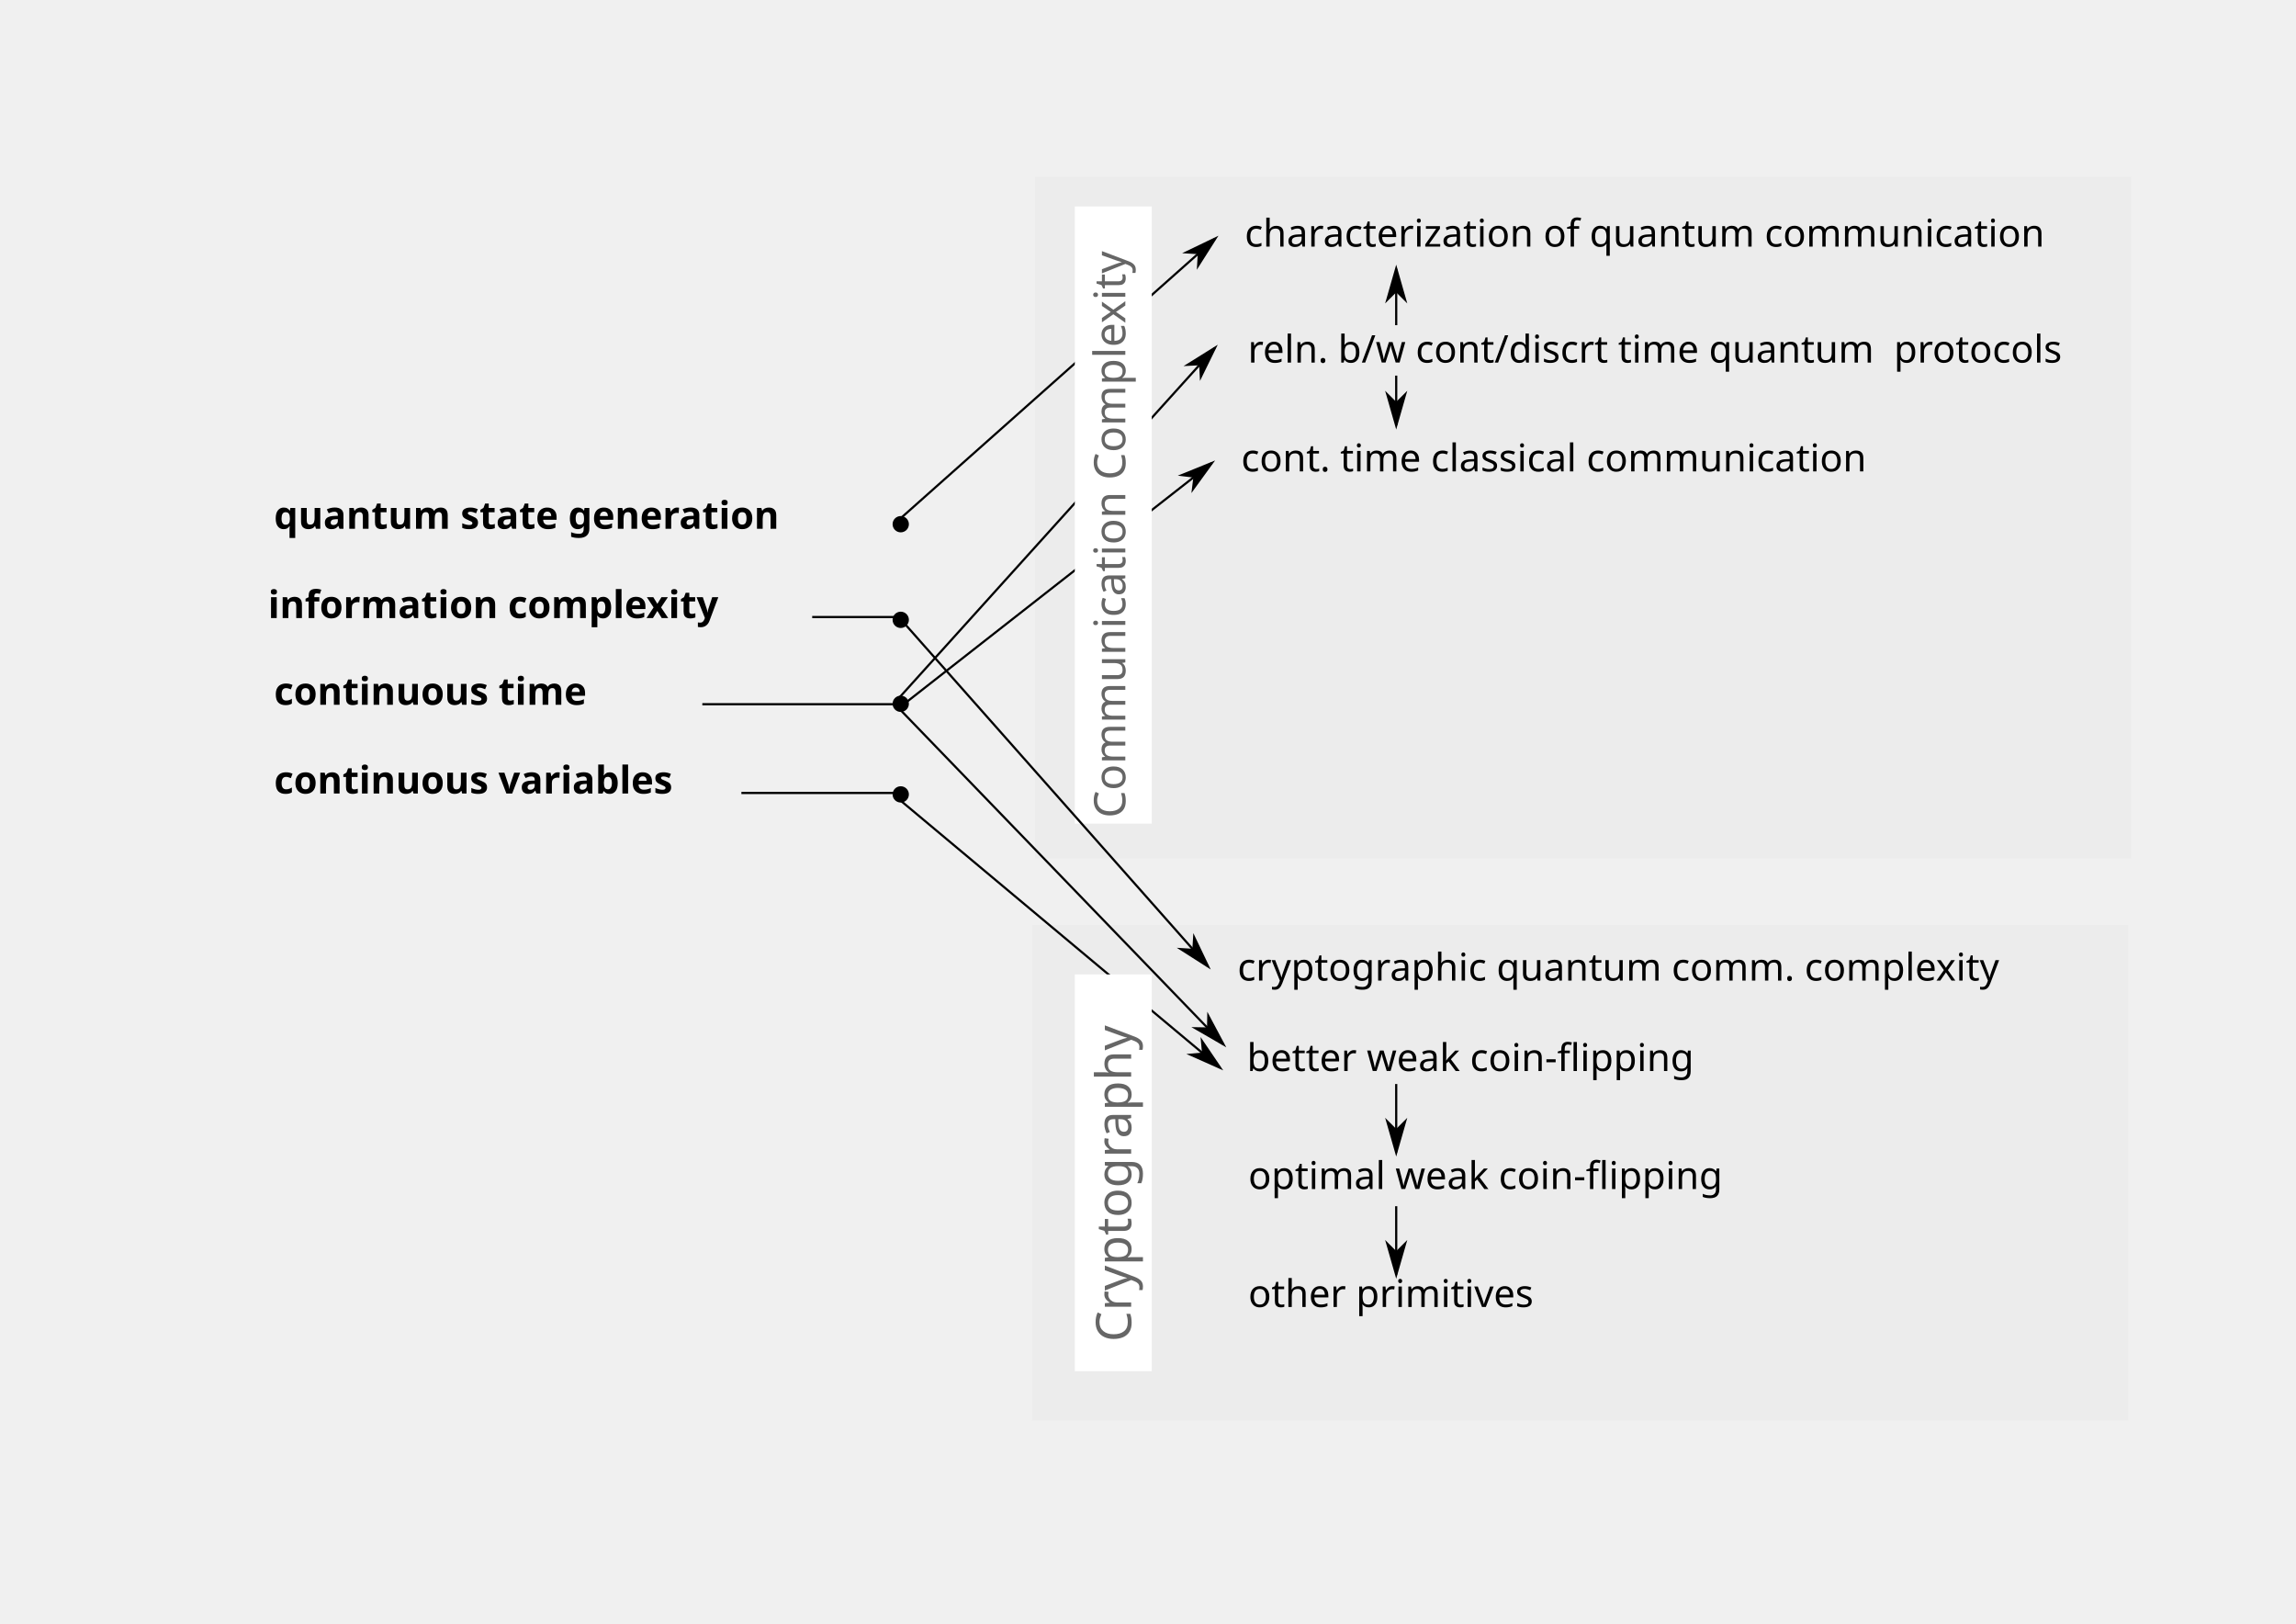
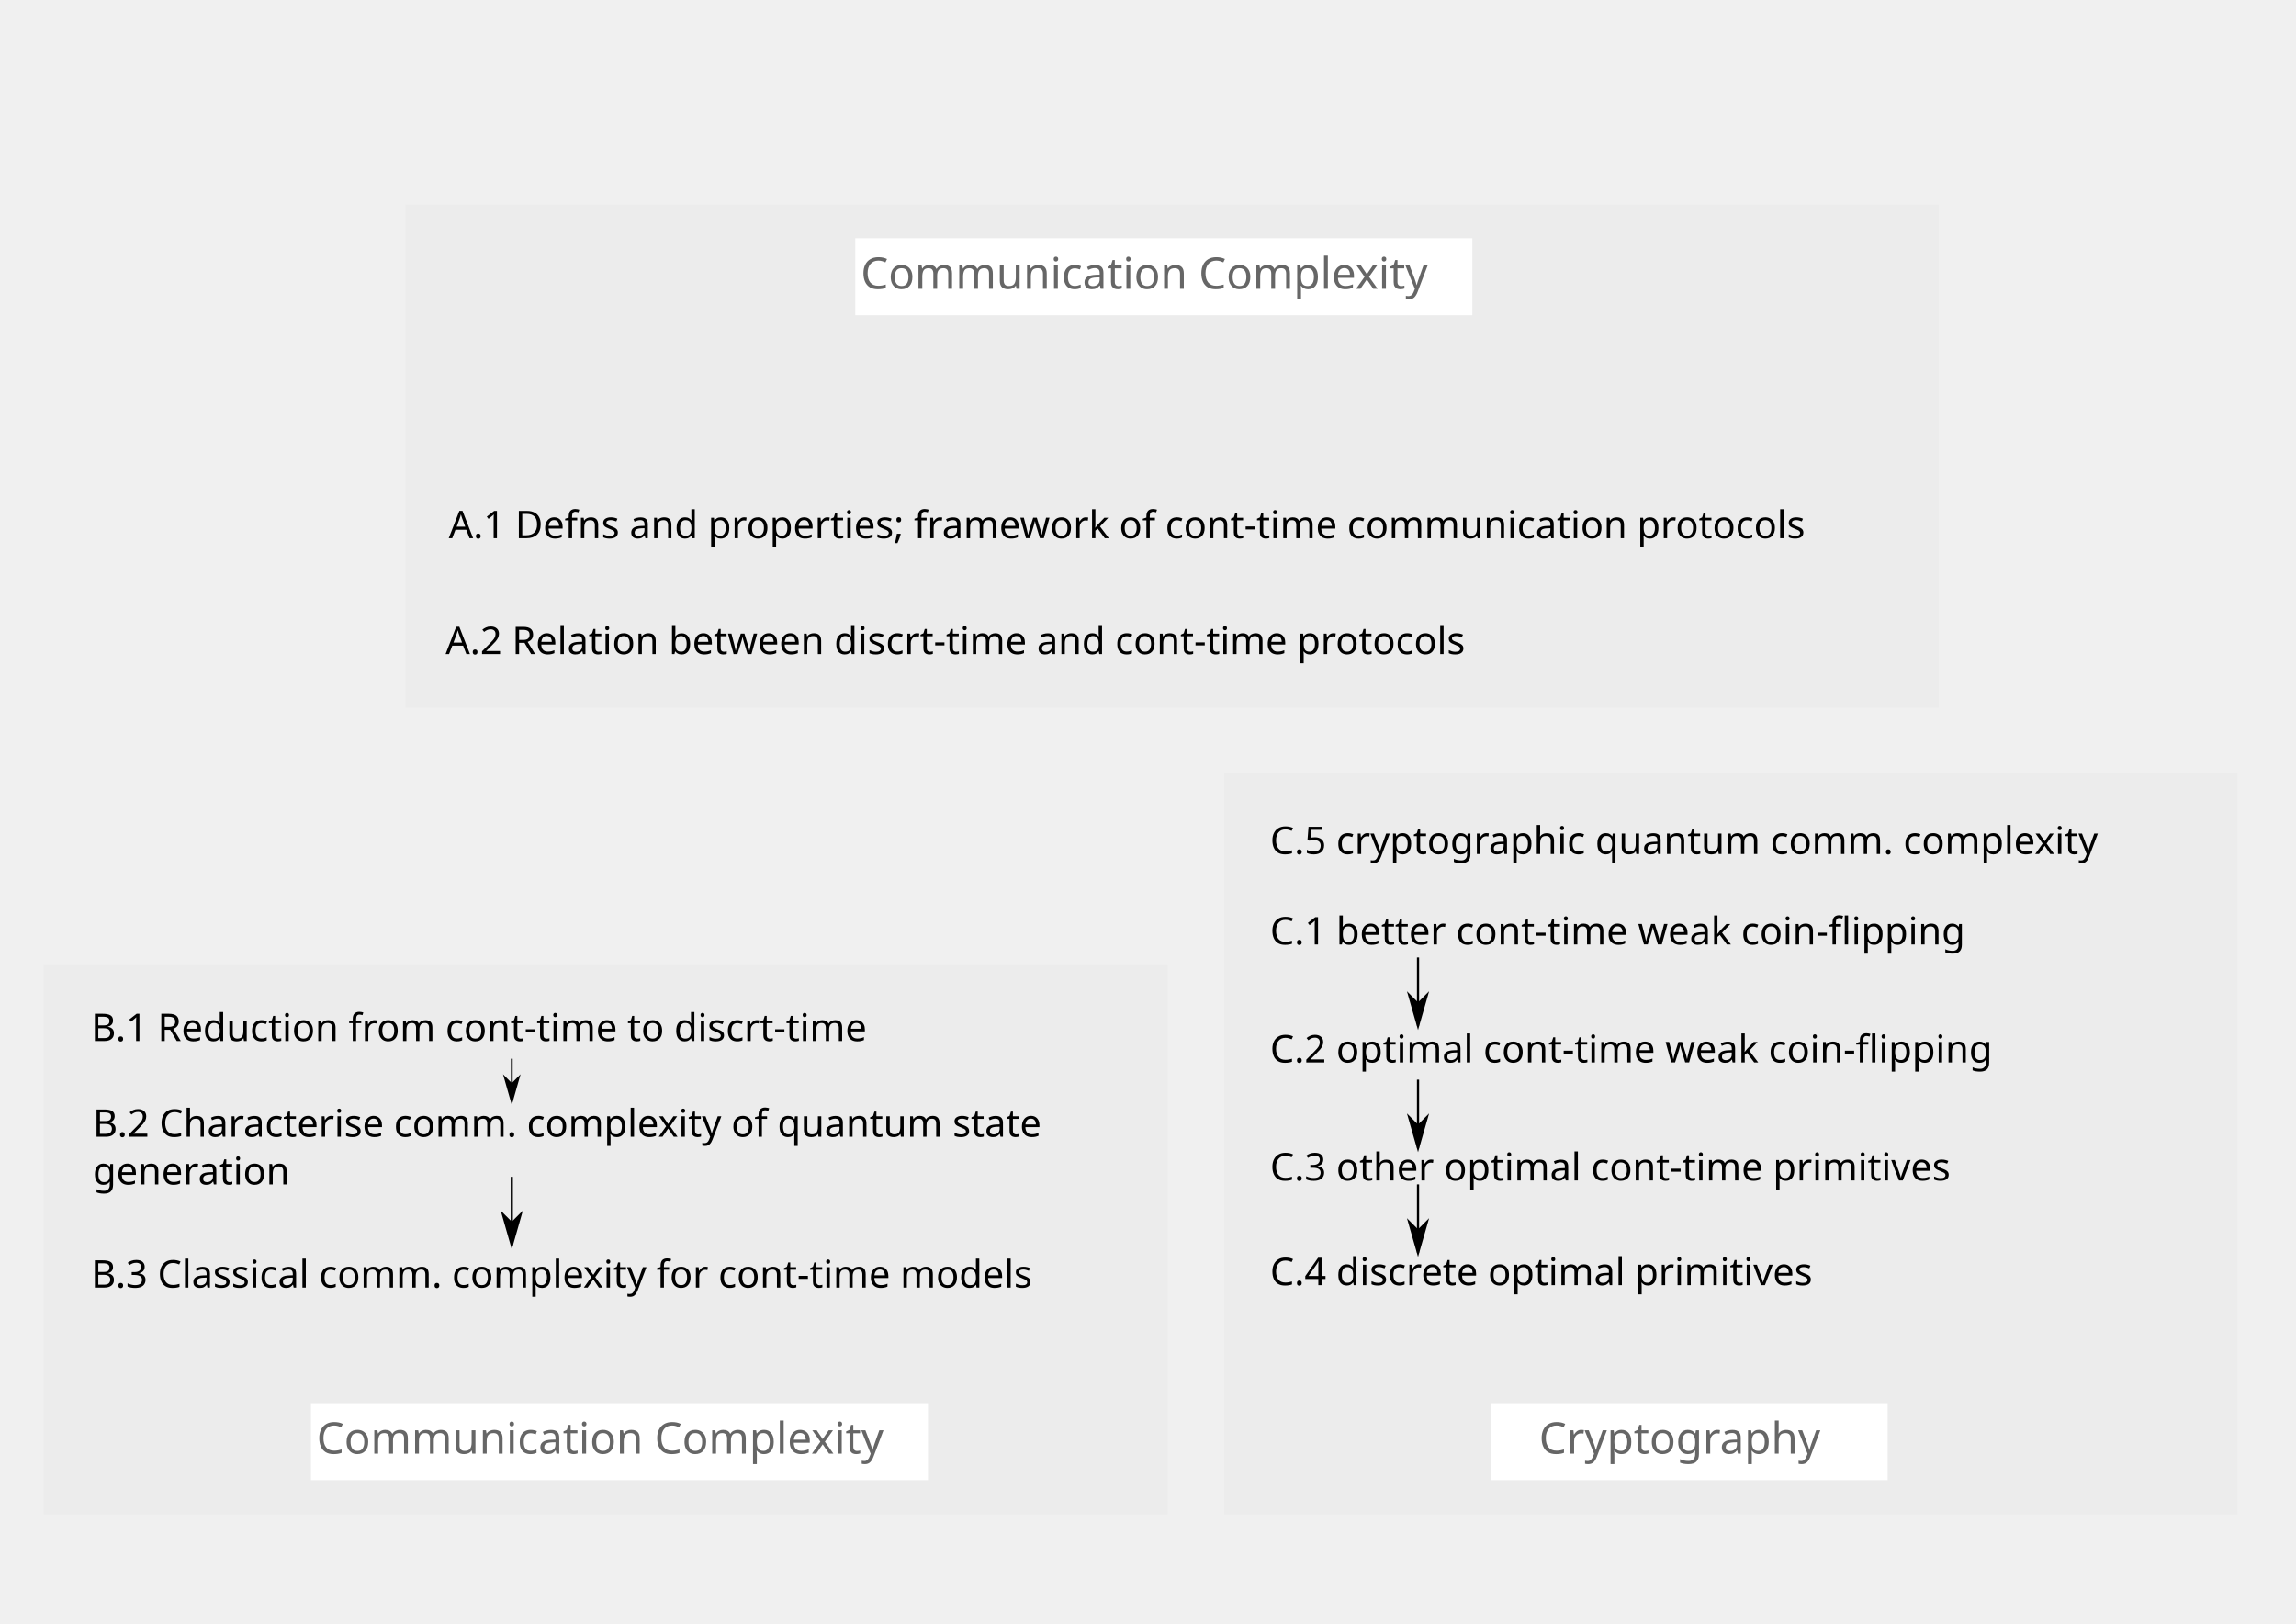
<svg xmlns="http://www.w3.org/2000/svg" width="297mm" height="210mm" viewBox="0 0 1052.362 744.094" id="svg2" version="1.1">
  <defs id="defs4">
    <marker style="overflow:visible" id="marker4298" refX="0" refY="0" orient="auto">
      <path transform="matrix(-0.8,0,0,-0.8,-10,0)" style="fill:#000000;fill-opacity:1;fill-rule:evenodd;stroke:#000000;stroke-width:1pt;stroke-opacity:1" d="M 0,0 5,-5 -12.5,0 5,5 0,0 Z" id="path4300" />
    </marker>
-     <marker orient="auto" refY="0" refX="0" id="marker11806" style="overflow:visible">
-       <path id="path11808" d="M 0,0 5,-5 -12.5,0 5,5 0,0 Z" style="fill:#000000;fill-opacity:1;fill-rule:evenodd;stroke:#000000;stroke-width:1pt;stroke-opacity:1" transform="matrix(-0.8,0,0,-0.8,-10,0)" />
-     </marker>
    <marker orient="auto" refY="0" refX="0" id="Arrow1Lstart" style="overflow:visible">
      <path id="path4304" d="M 0,0 5,-5 -12.5,0 5,5 0,0 Z" style="fill:#000000;fill-opacity:1;fill-rule:evenodd;stroke:#000000;stroke-width:1pt;stroke-opacity:1" transform="matrix(0.8,0,0,0.8,10,0)" />
    </marker>
-     <marker orient="auto" refY="0" refX="0" id="marker5906" style="overflow:visible">
-       <path id="path5908" d="M 0,0 5,-5 -12.5,0 5,5 0,0 Z" style="fill:#000000;fill-opacity:1;fill-rule:evenodd;stroke:#000000;stroke-width:1pt;stroke-opacity:1" transform="matrix(-0.8,0,0,-0.8,-10,0)" />
-     </marker>
    <marker orient="auto" refY="0" refX="0" id="marker4722" style="overflow:visible">
      <path id="path4724" d="M 0,0 5,-5 -12.5,0 5,5 0,0 Z" style="fill:#000000;fill-opacity:1;fill-rule:evenodd;stroke:#000000;stroke-width:1pt;stroke-opacity:1" transform="matrix(-0.8,0,0,-0.8,-10,0)" />
-     </marker>
-     <marker style="overflow:visible" id="marker4670" refX="0" refY="0" orient="auto">
-       <path transform="matrix(-0.8,0,0,-0.8,-10,0)" style="fill:#000000;fill-opacity:1;fill-rule:evenodd;stroke:#000000;stroke-width:1pt;stroke-opacity:1" d="M 0,0 5,-5 -12.5,0 5,5 0,0 Z" id="path4672" />
    </marker>
    <marker style="overflow:visible" id="marker4636" refX="0" refY="0" orient="auto">
      <path transform="matrix(-0.8,0,0,-0.8,-10,0)" style="fill:#000000;fill-opacity:1;fill-rule:evenodd;stroke:#000000;stroke-width:1pt;stroke-opacity:1" d="M 0,0 5,-5 -12.5,0 5,5 0,0 Z" id="path4638" />
    </marker>
    <marker style="overflow:visible" id="marker4608" refX="0" refY="0" orient="auto">
      <path transform="matrix(-0.8,0,0,-0.8,-10,0)" style="fill:#000000;fill-opacity:1;fill-rule:evenodd;stroke:#000000;stroke-width:1pt;stroke-opacity:1" d="M 0,0 5,-5 -12.5,0 5,5 0,0 Z" id="path4610" />
    </marker>
    <marker style="overflow:visible" id="marker4586" refX="0" refY="0" orient="auto">
      <path transform="matrix(-0.8,0,0,-0.8,-10,0)" style="fill:#000000;fill-opacity:1;fill-rule:evenodd;stroke:#000000;stroke-width:1pt;stroke-opacity:1" d="M 0,0 5,-5 -12.5,0 5,5 0,0 Z" id="path4588" />
    </marker>
-     <marker orient="auto" refY="0" refX="0" id="Arrow1Lend" style="overflow:visible">
-       <path id="path4307" d="M 0,0 5,-5 -12.5,0 5,5 0,0 Z" style="fill:#000000;fill-opacity:1;fill-rule:evenodd;stroke:#000000;stroke-width:1pt;stroke-opacity:1" transform="matrix(-0.8,0,0,-0.8,-10,0)" />
-     </marker>
    <marker style="overflow:visible" id="marker4834-6" refX="0" refY="0" orient="auto">
      <path transform="matrix(-0.8,0,0,-0.8,-10,0)" style="fill:#000000;fill-opacity:1;fill-rule:evenodd;stroke:#000000;stroke-width:1pt;stroke-opacity:1" d="M 0,0 5,-5 -12.5,0 5,5 0,0 Z" id="path4836-1" />
    </marker>
    <marker orient="auto" refY="0" refX="0" id="marker4722-2" style="overflow:visible">
      <path id="path4724-2" d="M 0,0 5,-5 -12.5,0 5,5 0,0 Z" style="fill:#000000;fill-opacity:1;fill-rule:evenodd;stroke:#000000;stroke-width:1pt;stroke-opacity:1" transform="matrix(-0.8,0,0,-0.8,-10,0)" />
    </marker>
-     <marker style="overflow:visible" id="marker4670-7" refX="0" refY="0" orient="auto">
-       <path transform="matrix(-0.8,0,0,-0.8,-10,0)" style="fill:#000000;fill-opacity:1;fill-rule:evenodd;stroke:#000000;stroke-width:1pt;stroke-opacity:1" d="M 0,0 5,-5 -12.5,0 5,5 0,0 Z" id="path4672-9" />
+     <marker style="overflow:visible" id="marker4834-6-1" refX="0" refY="0" orient="auto">
+       <path transform="matrix(-0.8,0,0,-0.8,-10,0)" style="fill:#000000;fill-opacity:1;fill-rule:evenodd;stroke:#000000;stroke-width:1pt;stroke-opacity:1" d="M 0,0 5,-5 -12.5,0 5,5 0,0 Z" id="path4836-1-3" />
+     </marker>
+     <marker orient="auto" refY="0" refX="0" id="marker4722-2-4" style="overflow:visible">
+       <path id="path4724-2-5" d="M 0,0 5,-5 -12.5,0 5,5 0,0 Z" style="fill:#000000;fill-opacity:1;fill-rule:evenodd;stroke:#000000;stroke-width:1pt;stroke-opacity:1" transform="matrix(-0.8,0,0,-0.8,-10,0)" />
+     </marker>
+     <marker orient="auto" refY="0" refX="0" id="marker4722-2-5" style="overflow:visible">
+       <path id="path4724-2-6" d="M 0,0 5,-5 -12.5,0 5,5 0,0 Z" style="fill:#000000;fill-opacity:1;fill-rule:evenodd;stroke:#000000;stroke-width:1pt;stroke-opacity:1" transform="matrix(-0.8,0,0,-0.8,-10,0)" />
+     </marker>
+     <marker orient="auto" refY="0" refX="0" id="marker4722-2-5-5" style="overflow:visible">
+       <path id="path4724-2-6-5" d="M 0,0 5,-5 -12.5,0 5,5 0,0 Z" style="fill:#000000;fill-opacity:1;fill-rule:evenodd;stroke:#000000;stroke-width:1pt;stroke-opacity:1" transform="matrix(-0.8,0,0,-0.8,-10,0)" />
    </marker>
  </defs>
  <g id="layer1" transform="translate(0,-308.2677)">
-     <rect style="color:#000000;clip-rule:nonzero;display:inline;overflow:visible;visibility:visible;opacity:1;isolation:auto;mix-blend-mode:normal;color-interpolation:sRGB;color-interpolation-filters:linearRGB;solid-color:#000000;solid-opacity:1;fill:#ececec;fill-opacity:1;fill-rule:nonzero;stroke:none;stroke-width:1px;stroke-linecap:butt;stroke-linejoin:miter;stroke-miterlimit:4;stroke-dasharray:none;stroke-dashoffset:0;stroke-opacity:1;color-rendering:auto;image-rendering:auto;shape-rendering:auto;text-rendering:auto;enable-background:accumulate" id="rect11948" width="502.45" height="227.229" x="473.062" y="732.116" />
-     <rect style="color:#000000;clip-rule:nonzero;display:inline;overflow:visible;visibility:visible;opacity:1;isolation:auto;mix-blend-mode:normal;color-interpolation:sRGB;color-interpolation-filters:linearRGB;solid-color:#000000;solid-opacity:1;fill:#ececec;fill-opacity:1;fill-rule:nonzero;stroke:none;stroke-width:1px;stroke-linecap:butt;stroke-linejoin:miter;stroke-miterlimit:4;stroke-dasharray:none;stroke-dashoffset:0;stroke-opacity:1;color-rendering:auto;image-rendering:auto;shape-rendering:auto;text-rendering:auto;enable-background:accumulate" id="rect11946" width="502.498" height="312.274" x="474.39" y="389.279" />
-     <text xml:space="preserve" style="color:#000000;font-style:normal;font-variant:normal;font-weight:bold;font-stretch:normal;font-size:17.5px;line-height:125%;font-family:sans-serif;text-indent:0;text-align:start;text-decoration:none;text-decoration-line:none;text-decoration-style:solid;text-decoration-color:#000000;letter-spacing:0px;word-spacing:0px;text-transform:none;direction:ltr;block-progression:tb;writing-mode:lr-tb;baseline-shift:baseline;text-anchor:start;white-space:normal;clip-rule:nonzero;display:inline;overflow:visible;visibility:visible;opacity:1;isolation:auto;mix-blend-mode:normal;color-interpolation:sRGB;color-interpolation-filters:linearRGB;solid-color:#000000;solid-opacity:1;fill:#000000;fill-opacity:1;fill-rule:nonzero;stroke:none;stroke-width:1px;stroke-linecap:butt;stroke-linejoin:miter;stroke-miterlimit:4;stroke-dasharray:none;stroke-dashoffset:0;stroke-opacity:1;color-rendering:auto;image-rendering:auto;shape-rendering:auto;text-rendering:auto;enable-background:accumulate" x="125.628" y="631.24" id="text4144">
-       <tspan id="tspan4146" x="125.628" y="631.24" style="color:#000000;font-style:normal;font-variant:normal;font-weight:bold;font-stretch:normal;font-size:17.5px;line-height:125%;font-family:sans-serif;text-indent:0;text-align:start;text-decoration:none;text-decoration-line:none;text-decoration-style:solid;text-decoration-color:#000000;letter-spacing:0px;word-spacing:0px;text-transform:none;direction:ltr;block-progression:tb;writing-mode:lr-tb;baseline-shift:baseline;text-anchor:start;white-space:normal;clip-rule:nonzero;display:inline;overflow:visible;visibility:visible;isolation:auto;mix-blend-mode:normal;color-interpolation:sRGB;color-interpolation-filters:linearRGB;solid-color:#000000;solid-opacity:1;fill:#000000;fill-opacity:1;fill-rule:nonzero;stroke:none;stroke-width:1px;stroke-linecap:butt;stroke-linejoin:miter;stroke-miterlimit:4;stroke-dasharray:none;stroke-dashoffset:0;stroke-opacity:1;color-rendering:auto;image-rendering:auto;shape-rendering:auto;text-rendering:auto;enable-background:accumulate">continuous time</tspan>
+     <rect style="color:#000000;clip-rule:nonzero;display:inline;overflow:visible;visibility:visible;opacity:1;isolation:auto;mix-blend-mode:normal;color-interpolation:sRGB;color-interpolation-filters:linearRGB;solid-color:#000000;solid-opacity:1;fill:#ececec;fill-opacity:1;fill-rule:nonzero;stroke:none;stroke-width:1px;stroke-linecap:butt;stroke-linejoin:miter;stroke-miterlimit:4;stroke-dasharray:none;stroke-dashoffset:0;stroke-opacity:1;color-rendering:auto;image-rendering:auto;shape-rendering:auto;text-rendering:auto;enable-background:accumulate" id="rect11948" width="464.369" height="339.766" x="561.143" y="662.52" />
+     <rect style="color:#000000;clip-rule:nonzero;display:inline;overflow:visible;visibility:visible;opacity:1;isolation:auto;mix-blend-mode:normal;color-interpolation:sRGB;color-interpolation-filters:linearRGB;solid-color:#000000;solid-opacity:1;fill:#ececec;fill-opacity:1;fill-rule:nonzero;stroke:none;stroke-width:1px;stroke-linecap:butt;stroke-linejoin:miter;stroke-miterlimit:4;stroke-dasharray:none;stroke-dashoffset:0;stroke-opacity:1;color-rendering:auto;image-rendering:auto;shape-rendering:auto;text-rendering:auto;enable-background:accumulate" id="rect11946" width="702.777" height="230.516" x="185.884" y="402.046" />
+     <text xml:space="preserve" style="font-style:normal;font-weight:normal;font-size:17.5px;line-height:125%;font-family:sans-serif;letter-spacing:0px;word-spacing:0px;fill:#000000;fill-opacity:1;stroke:none;stroke-width:1px;stroke-linecap:butt;stroke-linejoin:miter;stroke-opacity:1" x="204.226" y="608.038" id="text4140-7">
+       <tspan id="tspan4142-0" x="204.226" y="608.038">A.2 Relation between discrt-time and cont-time protocols</tspan>
    </text>
-     <text xml:space="preserve" style="font-style:normal;font-weight:normal;font-size:17.5px;line-height:125%;font-family:sans-serif;letter-spacing:0px;word-spacing:0px;fill:#000000;fill-opacity:1;stroke:none;stroke-width:1px;stroke-linecap:butt;stroke-linejoin:miter;stroke-opacity:1" x="571.953" y="474.419" id="text4140-7">
-       <tspan id="tspan4142-0" x="571.953" y="474.419">reln. b/w cont/discrt time quantum  protocols</tspan>
+     <text xml:space="preserve" style="font-style:normal;font-weight:normal;font-size:17.5px;line-height:125%;font-family:sans-serif;letter-spacing:0px;word-spacing:0px;fill:#000000;fill-opacity:1;stroke:none;stroke-width:1px;stroke-linecap:butt;stroke-linejoin:miter;stroke-opacity:1" x="582.141" y="741.077" id="text4196-9">
+       <tspan id="tspan4198-0" x="582.141" y="741.077">C.1 better cont-time weak coin-flipping</tspan>
    </text>
-     <text xml:space="preserve" style="font-style:normal;font-weight:normal;font-size:17.5px;line-height:125%;font-family:sans-serif;letter-spacing:0px;word-spacing:0px;fill:#000000;fill-opacity:1;stroke:none;stroke-width:1px;stroke-linecap:butt;stroke-linejoin:miter;stroke-opacity:1" x="125.628" y="671.916" id="text4144-5">
-       <tspan id="tspan4146-1" x="125.628" y="671.916" style="font-weight:bold">continuous variables</tspan>
+     <text xml:space="preserve" style="font-style:normal;font-weight:normal;font-size:17.5px;line-height:125%;font-family:sans-serif;letter-spacing:0px;word-spacing:0px;fill:#000000;fill-opacity:1;stroke:none;stroke-width:1px;stroke-linecap:butt;stroke-linejoin:miter;stroke-opacity:1" x="582.141" y="795.152" id="text4218">
+       <tspan id="tspan4220" x="582.141" y="795.152">C.2 optimal cont-time weak coin-flipping</tspan>
    </text>
-     <path style="fill:none;fill-rule:evenodd;stroke:#000000;stroke-width:1px;stroke-linecap:butt;stroke-linejoin:miter;stroke-opacity:1;marker-end:url(#Arrow1Lend)" d="M 411.664,628.551 556.846,467.687" id="path4194" />
-     <text xml:space="preserve" style="font-style:normal;font-weight:normal;font-size:17.5px;line-height:125%;font-family:sans-serif;letter-spacing:0px;word-spacing:0px;fill:#000000;fill-opacity:1;stroke:none;stroke-width:1px;stroke-linecap:butt;stroke-linejoin:miter;stroke-opacity:1" x="571.517" y="799.077" id="text4196-9">
-       <tspan id="tspan4198-0" x="571.517" y="799.077">better weak coin-flipping</tspan>
+     <text xml:space="preserve" style="font-style:normal;font-weight:normal;font-size:17.5px;line-height:125%;font-family:sans-serif;letter-spacing:0px;word-spacing:0px;fill:#000000;fill-opacity:1;stroke:none;stroke-width:1px;stroke-linecap:butt;stroke-linejoin:miter;stroke-opacity:1" x="582.141" y="849.226" id="text4222">
+       <tspan id="tspan4224" x="582.141" y="849.226">C.3 other optimal cont-time primitives</tspan>
    </text>
-     <text xml:space="preserve" style="font-style:normal;font-weight:normal;font-size:17.5px;line-height:125%;font-family:sans-serif;letter-spacing:0px;word-spacing:0px;fill:#000000;fill-opacity:1;stroke:none;stroke-width:1px;stroke-linecap:butt;stroke-linejoin:miter;stroke-opacity:1" x="572.141" y="853.152" id="text4218">
-       <tspan id="tspan4220" x="572.141" y="853.152">optimal weak coin-flipping</tspan>
+     <path style="fill:none;fill-rule:evenodd;stroke:#000000;stroke-width:1px;stroke-linecap:butt;stroke-linejoin:miter;stroke-opacity:1;marker-end:url(#marker4722)" d="m 649.946,747.038 0,31.306" id="path4230" />
+     <text xml:space="preserve" style="font-style:normal;font-weight:normal;font-size:17.5px;line-height:125%;font-family:sans-serif;letter-spacing:0px;word-spacing:0px;fill:#000000;fill-opacity:1;stroke:none;stroke-width:1px;stroke-linecap:butt;stroke-linejoin:miter;stroke-opacity:1" x="205.678" y="554.907" id="text4140-7-2">
+       <tspan id="tspan4142-0-7" x="205.678" y="554.907">A.1 Defns and properties; framework of cont-time communication protocols </tspan>
    </text>
-     <text xml:space="preserve" style="font-style:normal;font-weight:normal;font-size:17.5px;line-height:125%;font-family:sans-serif;letter-spacing:0px;word-spacing:0px;fill:#000000;fill-opacity:1;stroke:none;stroke-width:1px;stroke-linecap:butt;stroke-linejoin:miter;stroke-opacity:1" x="572.141" y="907.226" id="text4222">
-       <tspan id="tspan4224" x="572.141" y="907.226">other primitives</tspan>
+     <rect style="color:#000000;clip-rule:nonzero;display:inline;overflow:visible;visibility:visible;opacity:1;isolation:auto;mix-blend-mode:normal;color-interpolation:sRGB;color-interpolation-filters:linearRGB;solid-color:#000000;solid-opacity:1;fill:#ffffff;fill-opacity:1;fill-rule:nonzero;stroke:none;stroke-width:1px;stroke-linecap:butt;stroke-linejoin:miter;stroke-miterlimit:4;stroke-dasharray:none;stroke-dashoffset:0;stroke-opacity:1;color-rendering:auto;image-rendering:auto;shape-rendering:auto;text-rendering:auto;enable-background:accumulate" id="rect11923" width="35.279" height="181.823" x="951.283" y="-865.198" transform="matrix(0,1,-1,0,0,0)" />
+     <text xml:space="preserve" style="font-style:normal;font-weight:normal;font-size:17.5px;line-height:125%;font-family:sans-serif;letter-spacing:0px;word-spacing:0px;fill:#666666;fill-opacity:1;stroke:none;stroke-width:1px;stroke-linecap:butt;stroke-linejoin:miter;stroke-opacity:1" x="705.39" y="974.44" id="text11919">
+       <tspan id="tspan11921" x="705.39" y="974.44" style="font-size:20px;fill:#666666">Cryptography</tspan>
    </text>
-     <path style="fill:none;fill-rule:evenodd;stroke:#000000;stroke-width:1px;stroke-linecap:butt;stroke-linejoin:miter;stroke-opacity:1;marker-end:url(#marker4586)" d="M 413.19,634.102 560.707,786.822" id="path4226" />
-     <path style="fill:none;fill-rule:evenodd;stroke:#000000;stroke-width:1px;stroke-linecap:butt;stroke-linejoin:miter;stroke-opacity:1;marker-end:url(#marker4670)" d="M 412.871,675.232 559.167,797.542" id="path4228" />
-     <path style="fill:none;fill-rule:evenodd;stroke:#000000;stroke-width:1px;stroke-linecap:butt;stroke-linejoin:miter;stroke-opacity:1;marker-end:url(#marker4722)" d="m 639.946,805.038 0,31.306" id="path4230" />
-     <text xml:space="preserve" style="font-style:normal;font-weight:normal;font-size:17.5px;line-height:125%;font-family:sans-serif;letter-spacing:0px;word-spacing:0px;fill:#000000;fill-opacity:1;stroke:none;stroke-width:1px;stroke-linecap:butt;stroke-linejoin:miter;stroke-opacity:1" x="570.513" y="421.288" id="text4140-7-2">
-       <tspan id="tspan4142-0-7" x="570.513" y="421.288">characterization of quantum communication</tspan>
+     <path style="fill:none;fill-rule:evenodd;stroke:#000000;stroke-width:1px;stroke-linecap:butt;stroke-linejoin:miter;stroke-opacity:1;marker-end:url(#marker4722-2)" d="m 649.946,803.038 0,31.306" id="path4230-2" />
+     <rect style="color:#000000;clip-rule:nonzero;display:inline;overflow:visible;visibility:visible;opacity:1;isolation:auto;mix-blend-mode:normal;color-interpolation:sRGB;color-interpolation-filters:linearRGB;solid-color:#000000;solid-opacity:1;fill:#ffffff;fill-opacity:1;fill-rule:nonzero;stroke:none;stroke-width:1px;stroke-linecap:butt;stroke-linejoin:miter;stroke-miterlimit:4;stroke-dasharray:none;stroke-dashoffset:0;stroke-opacity:1;color-rendering:auto;image-rendering:auto;shape-rendering:auto;text-rendering:auto;enable-background:accumulate" id="rect11923-5" width="35.279" height="282.814" x="417.444" y="-674.832" transform="matrix(0,1,-1,0,0,0)" />
+     <text xml:space="preserve" style="font-style:normal;font-weight:normal;font-size:17.5px;line-height:125%;font-family:sans-serif;letter-spacing:0px;word-spacing:0px;fill:#666666;fill-opacity:1;stroke:none;stroke-width:1px;stroke-linecap:butt;stroke-linejoin:miter;stroke-opacity:1" x="394.538" y="440.601" id="text11919-7">
+       <tspan id="tspan11921-7" x="394.538" y="440.601" style="font-size:20px;fill:#666666">Communication Complexity</tspan>
    </text>
-     <text xml:space="preserve" style="font-style:normal;font-weight:normal;font-size:17.5px;line-height:125%;font-family:sans-serif;letter-spacing:0px;word-spacing:0px;fill:#000000;fill-opacity:1;stroke:none;stroke-width:1px;stroke-linecap:butt;stroke-linejoin:miter;stroke-opacity:1" x="568.885" y="524.293" id="text4140-7-6">
-       <tspan id="tspan4142-0-1" x="568.885" y="524.293">cont. time classical communication</tspan>
+     <text xml:space="preserve" style="font-style:normal;font-weight:normal;font-size:17.5px;line-height:125%;font-family:sans-serif;letter-spacing:0px;word-spacing:0px;fill:#000000;fill-opacity:1;stroke:none;stroke-width:1px;stroke-linecap:butt;stroke-linejoin:miter;stroke-opacity:1" x="582.141" y="699.631" id="text4196-9-4">
+       <tspan id="tspan4198-0-3" x="582.141" y="699.631">C.5 cryptographic quantum comm. complexity</tspan>
    </text>
-     <path style="fill:none;fill-rule:evenodd;stroke:#000000;stroke-width:1px;stroke-linecap:butt;stroke-linejoin:miter;stroke-opacity:1;marker-end:url(#marker4834-6)" d="m 639.946,457.288 0,-25.792" id="path4826-9" />
-     <path style="fill:none;fill-rule:evenodd;stroke:#000000;stroke-width:1px;stroke-linecap:butt;stroke-linejoin:miter;stroke-opacity:1;marker-end:url(#marker5906)" d="m 639.946,480.4 0,22.768" id="path5898" />
-     <text xml:space="preserve" style="font-style:normal;font-weight:normal;font-size:17.5px;line-height:125%;font-family:sans-serif;letter-spacing:0px;word-spacing:0px;fill:#000000;fill-opacity:1;stroke:none;stroke-width:1px;stroke-linecap:butt;stroke-linejoin:miter;stroke-opacity:1" x="125.594" y="550.603" id="text4136-4">
-       <tspan id="tspan4138-1" x="125.594" y="550.603" style="font-weight:bold">quantum state generation</tspan>
+     <rect style="color:#000000;clip-rule:nonzero;display:inline;overflow:visible;visibility:visible;opacity:1;isolation:auto;mix-blend-mode:normal;color-interpolation:sRGB;color-interpolation-filters:linearRGB;solid-color:#000000;solid-opacity:1;fill:#ececec;fill-opacity:1;fill-rule:nonzero;stroke:none;stroke-width:1px;stroke-linecap:butt;stroke-linejoin:miter;stroke-miterlimit:4;stroke-dasharray:none;stroke-dashoffset:0;stroke-opacity:1;color-rendering:auto;image-rendering:auto;shape-rendering:auto;text-rendering:auto;enable-background:accumulate" id="rect11946-5" width="515.192" height="251.673" x="19.978" y="750.613" />
+     <text xml:space="preserve" style="font-style:normal;font-weight:normal;font-size:17.5px;line-height:125%;font-family:sans-serif;letter-spacing:0px;word-spacing:0px;fill:#000000;fill-opacity:1;stroke:none;stroke-width:1px;stroke-linecap:butt;stroke-linejoin:miter;stroke-opacity:1" x="42.546" y="829.2" id="text4140-7-5">
+       <tspan x="42.546" y="829.2" id="tspan4658">B.2 Characterise comm. complexity of quantum state </tspan>
+       <tspan x="42.546" y="851.075" id="tspan4837">generation</tspan>
    </text>
-     <path style="fill:none;fill-rule:evenodd;stroke:#000000;stroke-width:1px;stroke-linecap:butt;stroke-linejoin:miter;stroke-opacity:1;marker-end:url(#marker11806)" d="M 411.363,547.056 557.019,417.58" id="path11798" />
-     <rect style="color:#000000;clip-rule:nonzero;display:inline;overflow:visible;visibility:visible;opacity:1;isolation:auto;mix-blend-mode:normal;color-interpolation:sRGB;color-interpolation-filters:linearRGB;solid-color:#000000;solid-opacity:1;fill:#ffffff;fill-opacity:1;fill-rule:nonzero;stroke:none;stroke-width:1px;stroke-linecap:butt;stroke-linejoin:miter;stroke-miterlimit:4;stroke-dasharray:none;stroke-dashoffset:0;stroke-opacity:1;color-rendering:auto;image-rendering:auto;shape-rendering:auto;text-rendering:auto;enable-background:accumulate" id="rect11923" width="35.279" height="181.823" x="492.629" y="754.818" />
-     <text xml:space="preserve" style="font-style:normal;font-weight:normal;font-size:17.5px;line-height:125%;font-family:sans-serif;letter-spacing:0px;word-spacing:0px;fill:#666666;fill-opacity:1;stroke:none;stroke-width:1px;stroke-linecap:butt;stroke-linejoin:miter;stroke-opacity:1" x="-923.239" y="518.459" id="text11919" transform="matrix(0,-1,1,0,0,0)">
-       <tspan id="tspan11921" x="-923.239" y="518.459" style="font-size:22.5px;fill:#666666">Cryptography</tspan>
+     <text xml:space="preserve" style="font-style:normal;font-weight:normal;font-size:17.5px;line-height:125%;font-family:sans-serif;letter-spacing:0px;word-spacing:0px;fill:#000000;fill-opacity:1;stroke:none;stroke-width:1px;stroke-linecap:butt;stroke-linejoin:miter;stroke-opacity:1" x="41.794" y="785.331" id="text4140-7-2-7">
+       <tspan id="tspan4142-0-7-2" x="41.794" y="785.331">B.1 Reduction from cont-time to discrt-time</tspan>
    </text>
-     <path style="fill:none;fill-rule:evenodd;stroke:#000000;stroke-width:1px;stroke-linecap:butt;stroke-linejoin:miter;stroke-opacity:1" d="m 321.908,630.987 91.357,0" id="path14362" />
-     <path style="fill:none;fill-rule:evenodd;stroke:#000000;stroke-width:1px;stroke-linecap:butt;stroke-linejoin:miter;stroke-opacity:1" d="m 339.813,671.664 73.452,0" id="path14364" />
-     <circle style="color:#000000;clip-rule:nonzero;display:inline;overflow:visible;visibility:visible;opacity:1;isolation:auto;mix-blend-mode:normal;color-interpolation:sRGB;color-interpolation-filters:linearRGB;solid-color:#000000;solid-opacity:1;fill:#000000;fill-opacity:1;fill-rule:nonzero;stroke:none;stroke-width:1px;stroke-linecap:butt;stroke-linejoin:miter;stroke-miterlimit:4;stroke-dasharray:none;stroke-dashoffset:0;stroke-opacity:1;color-rendering:auto;image-rendering:auto;shape-rendering:auto;text-rendering:auto;enable-background:accumulate" id="path15794-0" cx="412.849" cy="630.793" r="3.737" />
-     <circle style="color:#000000;clip-rule:nonzero;display:inline;overflow:visible;visibility:visible;opacity:1;isolation:auto;mix-blend-mode:normal;color-interpolation:sRGB;color-interpolation-filters:linearRGB;solid-color:#000000;solid-opacity:1;fill:#000000;fill-opacity:1;fill-rule:nonzero;stroke:none;stroke-width:1px;stroke-linecap:butt;stroke-linejoin:miter;stroke-miterlimit:4;stroke-dasharray:none;stroke-dashoffset:0;stroke-opacity:1;color-rendering:auto;image-rendering:auto;shape-rendering:auto;text-rendering:auto;enable-background:accumulate" id="path15794-3" cx="412.849" cy="672.318" r="3.737" />
-     <circle style="color:#000000;clip-rule:nonzero;display:inline;overflow:visible;visibility:visible;opacity:1;isolation:auto;mix-blend-mode:normal;color-interpolation:sRGB;color-interpolation-filters:linearRGB;solid-color:#000000;solid-opacity:1;fill:#000000;fill-opacity:1;fill-rule:nonzero;stroke:none;stroke-width:1px;stroke-linecap:butt;stroke-linejoin:miter;stroke-miterlimit:4;stroke-dasharray:none;stroke-dashoffset:0;stroke-opacity:1;color-rendering:auto;image-rendering:auto;shape-rendering:auto;text-rendering:auto;enable-background:accumulate" id="path15794-1" cx="412.849" cy="548.492" r="3.737" />
-     <path style="fill:none;fill-rule:evenodd;stroke:#000000;stroke-width:1px;stroke-linecap:butt;stroke-linejoin:miter;stroke-opacity:1;marker-end:url(#marker4722-2)" d="m 639.946,861.038 0,31.306" id="path4230-2" />
-     <path style="fill:none;fill-rule:evenodd;stroke:#000000;stroke-width:1px;stroke-linecap:butt;stroke-linejoin:miter;stroke-opacity:1;marker-end:url(#marker4298)" d="m 412.676,632.219 142.737,-111.74" id="path4290" />
-     <rect style="color:#000000;clip-rule:nonzero;display:inline;overflow:visible;visibility:visible;opacity:1;isolation:auto;mix-blend-mode:normal;color-interpolation:sRGB;color-interpolation-filters:linearRGB;solid-color:#000000;solid-opacity:1;fill:#ffffff;fill-opacity:1;fill-rule:nonzero;stroke:none;stroke-width:1px;stroke-linecap:butt;stroke-linejoin:miter;stroke-miterlimit:4;stroke-dasharray:none;stroke-dashoffset:0;stroke-opacity:1;color-rendering:auto;image-rendering:auto;shape-rendering:auto;text-rendering:auto;enable-background:accumulate" id="rect11923-5" width="35.279" height="282.814" x="492.629" y="402.883" />
-     <text xml:space="preserve" style="font-style:normal;font-weight:normal;font-size:17.5px;line-height:125%;font-family:sans-serif;letter-spacing:0px;word-spacing:0px;fill:#666666;fill-opacity:1;stroke:none;stroke-width:1px;stroke-linecap:butt;stroke-linejoin:miter;stroke-opacity:1" x="-683.177" y="515.786" id="text11919-7" transform="matrix(0,-1,1,0,0,0)">
-       <tspan id="tspan11921-7" x="-683.177" y="515.786" style="font-size:20px;fill:#666666">Communication Complexity</tspan>
+     <text xml:space="preserve" style="font-style:normal;font-weight:normal;font-size:17.5px;line-height:125%;font-family:sans-serif;letter-spacing:0px;word-spacing:0px;fill:#000000;fill-opacity:1;stroke:none;stroke-width:1px;stroke-linecap:butt;stroke-linejoin:miter;stroke-opacity:1" x="41.794" y="898.336" id="text4140-7-6-0">
+       <tspan x="41.794" y="898.336" id="tspan4664">B.3 Classical comm. complexity for cont-time models</tspan>
    </text>
-     <text xml:space="preserve" style="font-style:normal;font-weight:normal;font-size:17.5px;line-height:125%;font-family:sans-serif;letter-spacing:0px;word-spacing:0px;fill:#000000;fill-opacity:1;stroke:none;stroke-width:1px;stroke-linecap:butt;stroke-linejoin:miter;stroke-opacity:1" x="567.195" y="757.631" id="text4196-9-4">
-       <tspan id="tspan4198-0-3" x="567.195" y="757.631">cryptographic quantum comm. complexity</tspan>
+     <rect style="color:#000000;clip-rule:nonzero;display:inline;overflow:visible;visibility:visible;opacity:1;isolation:auto;mix-blend-mode:normal;color-interpolation:sRGB;color-interpolation-filters:linearRGB;solid-color:#000000;solid-opacity:1;fill:#ffffff;fill-opacity:1;fill-rule:nonzero;stroke:none;stroke-width:1px;stroke-linecap:butt;stroke-linejoin:miter;stroke-miterlimit:4;stroke-dasharray:none;stroke-dashoffset:0;stroke-opacity:1;color-rendering:auto;image-rendering:auto;shape-rendering:auto;text-rendering:auto;enable-background:accumulate" id="rect11923-5-4" width="35.279" height="282.814" x="951.283" y="-425.327" transform="matrix(0,1,-1,0,0,0)" />
+     <text xml:space="preserve" style="font-style:normal;font-weight:normal;font-size:17.5px;line-height:125%;font-family:sans-serif;letter-spacing:0px;word-spacing:0px;fill:#666666;fill-opacity:1;stroke:none;stroke-width:1px;stroke-linecap:butt;stroke-linejoin:miter;stroke-opacity:1" x="145.122" y="974.44" id="text11919-7-5">
+       <tspan id="tspan11921-7-8" x="145.122" y="974.44" style="font-size:20px;fill:#666666">Communication Complexity</tspan>
    </text>
-     <text xml:space="preserve" style="font-style:normal;font-weight:normal;font-size:17.5px;line-height:125%;font-family:sans-serif;letter-spacing:0px;word-spacing:0px;fill:#000000;fill-opacity:1;stroke:none;stroke-width:1px;stroke-linecap:butt;stroke-linejoin:miter;stroke-opacity:1" x="122.865" y="591.502" id="text4136-4-2">
-       <tspan id="tspan4138-1-9" x="122.865" y="591.502" style="font-weight:bold">information complexity</tspan>
+     <text xml:space="preserve" style="font-style:normal;font-weight:normal;font-size:17.5px;line-height:125%;font-family:sans-serif;letter-spacing:0px;word-spacing:0px;fill:#000000;fill-opacity:1;stroke:none;stroke-width:1px;stroke-linecap:butt;stroke-linejoin:miter;stroke-opacity:1" x="582.141" y="897.226" id="text4222-8">
+       <tspan id="tspan4224-5" x="582.141" y="897.226">C.4 discrete optimal primitives</tspan>
    </text>
-     <path style="fill:none;fill-rule:evenodd;stroke:#000000;stroke-width:1px;stroke-linecap:butt;stroke-linejoin:miter;stroke-opacity:1;marker-end:url(#marker4670-7)" d="M 412.807,592.012 553.651,751.101" id="path4228-6" />
-     <path style="fill:none;fill-rule:evenodd;stroke:#000000;stroke-width:1px;stroke-linecap:butt;stroke-linejoin:miter;stroke-opacity:1" d="m 372.269,591.034 39.492,0" id="path14364-3" />
-     <circle style="color:#000000;clip-rule:nonzero;display:inline;overflow:visible;visibility:visible;opacity:1;isolation:auto;mix-blend-mode:normal;color-interpolation:sRGB;color-interpolation-filters:linearRGB;solid-color:#000000;solid-opacity:1;fill:#000000;fill-opacity:1;fill-rule:nonzero;stroke:none;stroke-width:1px;stroke-linecap:butt;stroke-linejoin:miter;stroke-miterlimit:4;stroke-dasharray:none;stroke-dashoffset:0;stroke-opacity:1;color-rendering:auto;image-rendering:auto;shape-rendering:auto;text-rendering:auto;enable-background:accumulate" id="path15794-3-9" cx="412.849" cy="592.318" r="3.737" />
+     <path style="fill:none;fill-rule:evenodd;stroke:#000000;stroke-width:1px;stroke-linecap:butt;stroke-linejoin:miter;stroke-opacity:1;marker-end:url(#marker4722-2-4)" d="m 649.946,851.038 0,31.306" id="path4230-2-1" />
+     <path style="fill:none;fill-rule:evenodd;stroke:#000000;stroke-width:0.793px;stroke-linecap:butt;stroke-linejoin:miter;stroke-opacity:1;marker-end:url(#marker4722-2-5)" d="m 234.578,793.444 0,19.675" id="path4230-2-5" />
+     <path style="fill:none;fill-rule:evenodd;stroke:#000000;stroke-width:1px;stroke-linecap:butt;stroke-linejoin:miter;stroke-opacity:1;marker-end:url(#marker4722-2-5-5)" d="m 234.578,847.565 0,31.306" id="path4230-2-5-1" />
  </g>
</svg>
